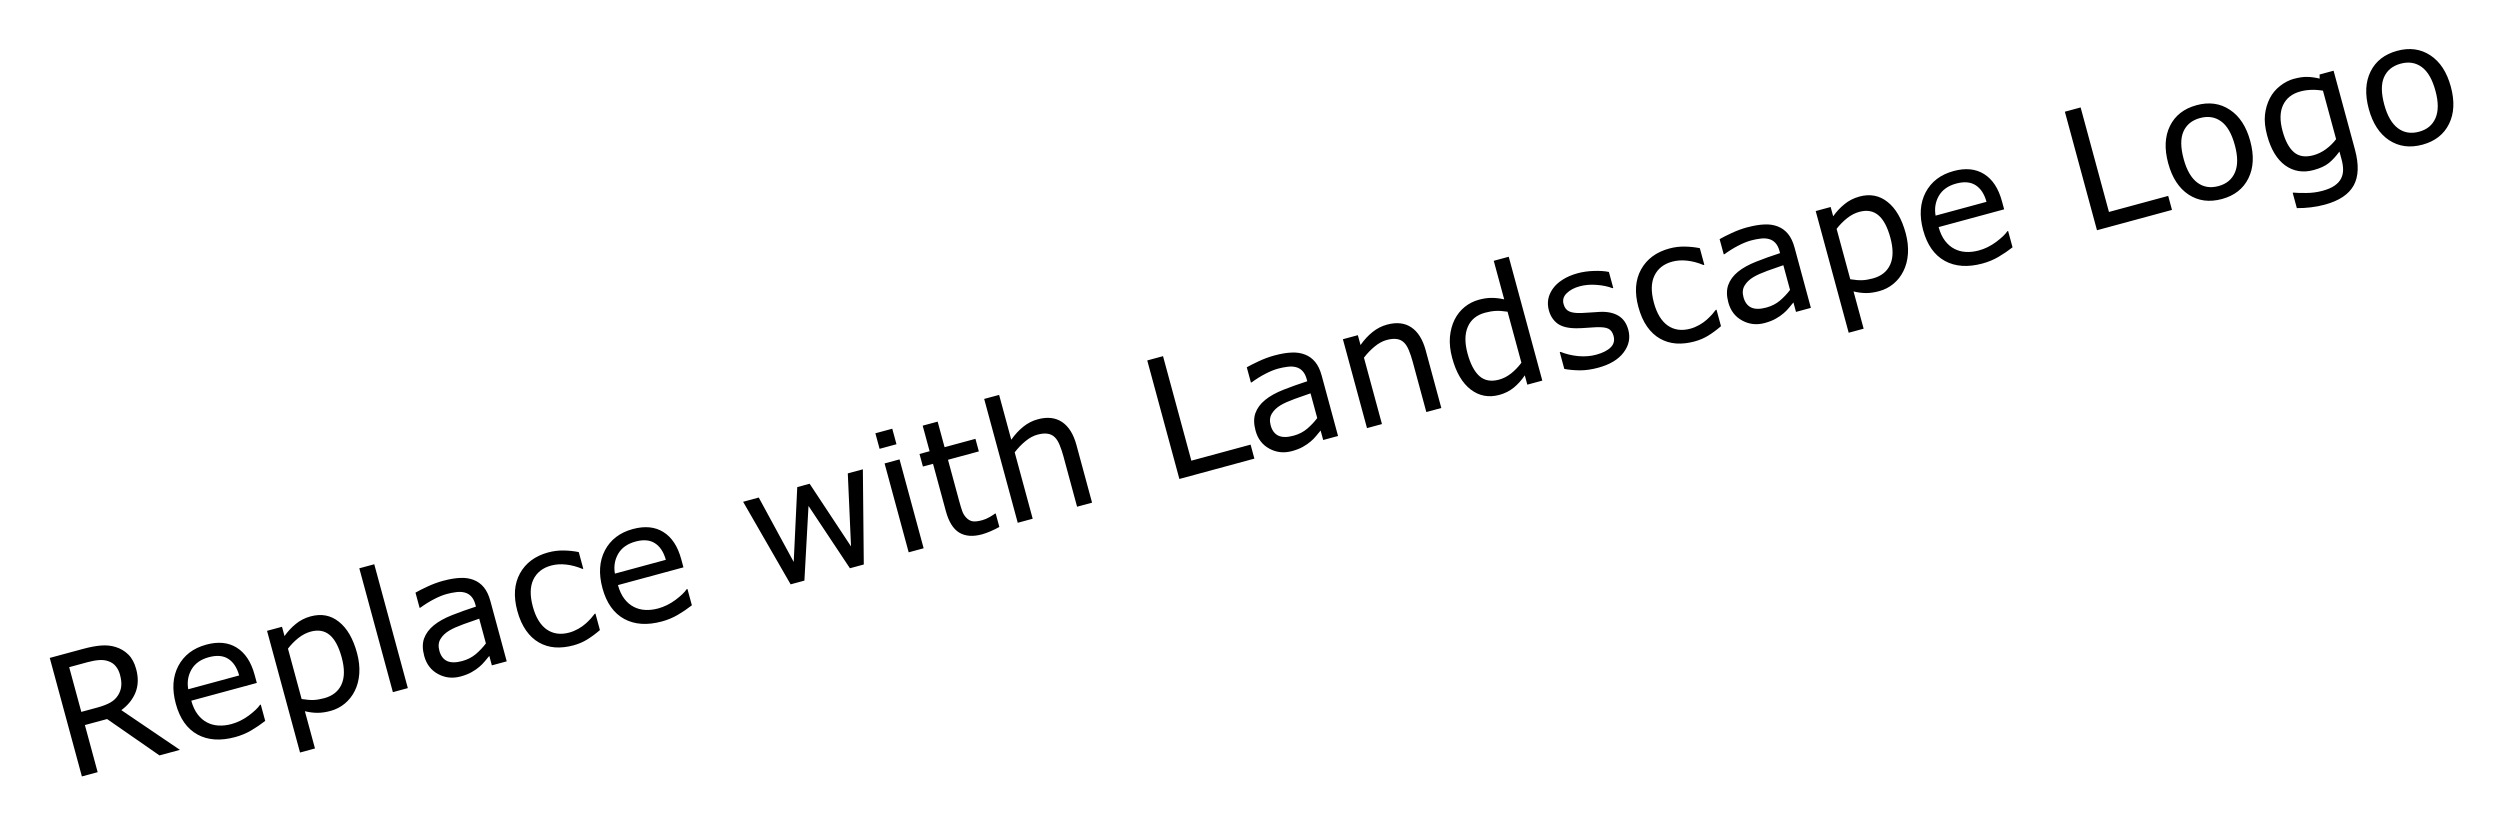
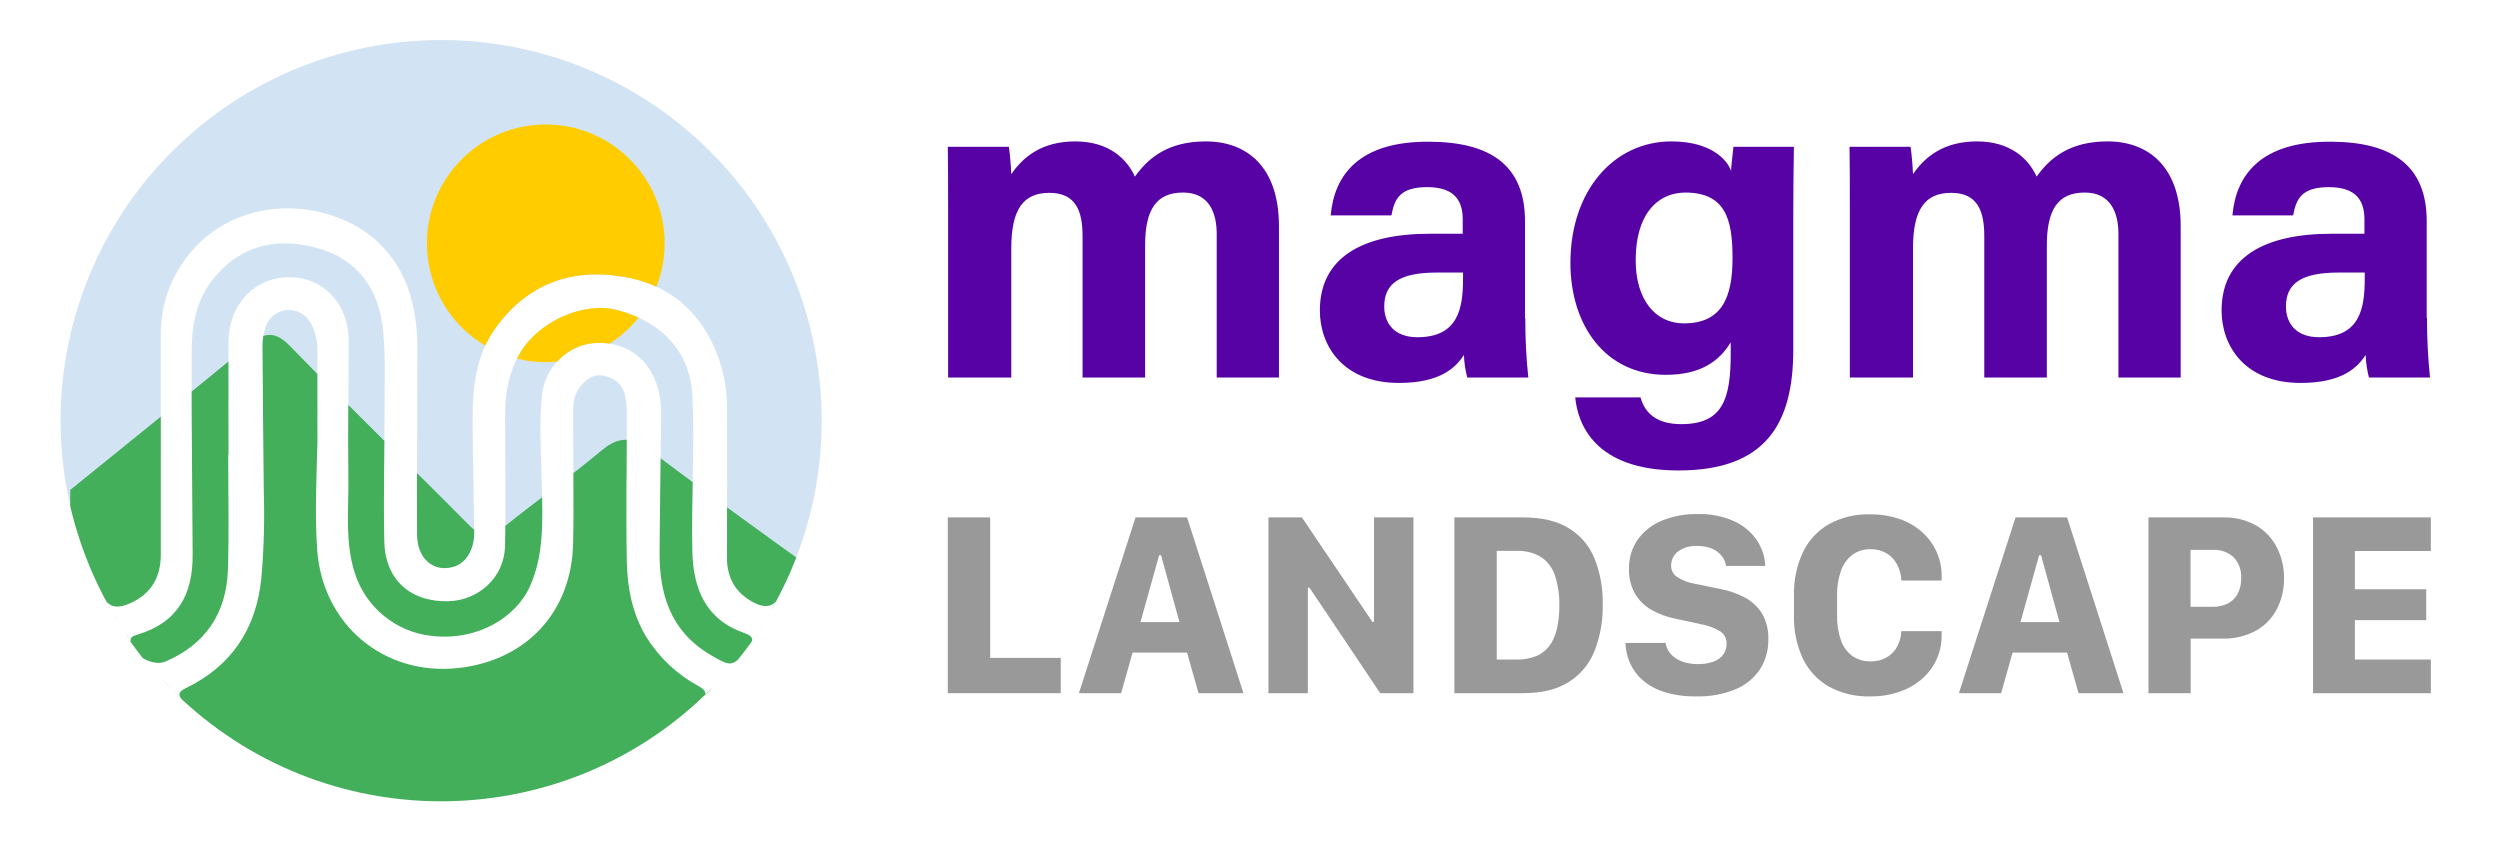
- <svg xmlns="http://www.w3.org/2000/svg" role="img" viewBox="31.11 101.49 156.65 51.52">
-   <path d="M53.624 137.1l2.104 7.761.937-.254-2.104-7.761zm39.154-10.613l2.104 7.761.937-.254-1.128-4.16c.203-.266.427-.498.672-.7.245-.202.495-.339.751-.408.249-.068.462-.087.637-.059.174.024.321.095.442.212.114.105.218.265.309.483.09.215.169.45.238.706l.86 3.173.939-.254-.98-3.616c-.185-.682-.486-1.161-.9-1.438-.414-.277-.921-.333-1.523-.17-.329.089-.631.243-.906.464-.276.221-.527.494-.754.816l-.761-2.809zm31.93-8.655l.655 2.415c-.285-.062-.547-.093-.79-.091-.243-.002-.511.037-.804.117-.323.087-.617.237-.883.452-.263.214-.473.478-.631.792-.159.322-.257.685-.293 1.091-.033.405.015.845.143 1.317.246.908.632 1.566 1.16 1.972.531.406 1.13.517 1.795.337.342-.093.642-.243.899-.452.257-.209.489-.467.695-.773l.158.584.939-.254-2.104-7.761zm-38.747 10.808l.264.973 1.058-.287-.264-.973zm-51.733 14.075l2.013 7.427.988-.268-.8-2.952 1.391-.377 3.283 2.279 1.282-.347-3.672-2.489c.423-.311.719-.684.891-1.116.171-.435.184-.92.039-1.455-.107-.396-.273-.701-.495-.916-.22-.219-.487-.376-.802-.473-.28-.085-.578-.115-.892-.09-.315.021-.697.092-1.146.214zm68.769-18.64l2.013 7.427 4.7-1.274-.238-.878-3.712 1.006-1.775-6.549zm57.497-15.585l2.013 7.427 4.7-1.274-.238-.878-3.712 1.006-1.775-6.549zm-71.569 19.672l.434 1.602-.633.172.214.788.633-.172.803 2.962c.183.675.465 1.126.844 1.352.379.226.853.261 1.421.107.163-.044.342-.109.54-.195.201-.087.384-.176.548-.27l-.229-.845-.049.013c-.065.05-.175.121-.329.213-.155.088-.308.154-.461.196-.263.071-.467.094-.613.069-.143-.029-.27-.1-.379-.213-.119-.121-.206-.261-.264-.42-.058-.163-.127-.392-.206-.685l-.688-2.537 1.934-.524-.214-.788-1.934.524-.434-1.602zm-53.48 15.133l1.161-.315c.266-.072.503-.114.71-.128.206-.017.394.004.563.062.204.066.363.172.481.319.121.142.21.32.268.532.076.279.102.521.079.723-.021.199-.088.388-.2.568-.122.194-.291.35-.508.47-.218.116-.484.216-.797.301l-.997.27zm8.584-1.41c-.811.22-1.393.665-1.747 1.335-.35.67-.402 1.46-.155 2.371.25.921.7 1.562 1.355 1.923.654.358 1.444.412 2.369.161.362-.098.695-.238 1-.417a8.001 8.001 0 0 0 .877-.596l-.277-1.022-.049.013c-.123.19-.358.414-.702.672-.342.253-.703.431-1.082.534-.286.077-.56.108-.821.093-.258-.016-.494-.079-.71-.192-.224-.114-.422-.284-.593-.509-.172-.228-.305-.513-.398-.855l4.106-1.113-.138-.509c-.219-.808-.593-1.375-1.121-1.703-.525-.329-1.163-.391-1.915-.187zm6.545-1.774c-.352.096-.668.256-.941.484-.271.223-.502.474-.695.751l-.158-.582-.937.254 2.067 7.625.937-.254-.633-2.334c.279.067.542.101.792.101.253-.001.524-.041.814-.119.333-.09.628-.242.888-.455.262-.217.47-.479.623-.784.166-.323.263-.689.292-1.097.028-.411-.019-.841-.142-1.293-.244-.901-.623-1.555-1.136-1.959-.51-.408-1.099-.52-1.771-.337zm20.189-5.472c-.811.22-1.395.665-1.748 1.336-.35.67-.402 1.46-.155 2.371.25.921.702 1.561 1.357 1.923.654.358 1.443.412 2.367.162.362-.098.697-.238 1.002-.417a8.001 8.001 0 0 0 .877-.596l-.277-1.022-.051.014c-.123.19-.356.414-.7.671-.342.253-.703.431-1.082.534-.286.078-.56.108-.821.093-.258-.016-.494-.079-.71-.192-.224-.114-.422-.284-.593-.509-.172-.228-.305-.513-.398-.855l4.104-1.112-.138-.509c-.219-.808-.592-1.376-1.12-1.704-.525-.329-1.163-.391-1.915-.187zm47.258-12.809c-.329.089-.632.244-.908.465-.276.221-.526.493-.752.815l-.168-.618-.937.254 1.51 5.57.937-.254-1.128-4.16c.203-.266.427-.498.672-.7.245-.202.495-.339.751-.408.249-.068.462-.087.637-.059.174.024.321.095.442.212.114.105.218.265.309.483.09.215.169.45.238.706l.86 3.173.939-.254-.98-3.616c-.185-.682-.486-1.161-.9-1.438-.414-.277-.921-.333-1.523-.17zm29.592-8.021c-.352.096-.666.256-.939.483-.271.223-.504.474-.697.751l-.158-.582-.937.254 2.067 7.625.937-.254-.633-2.334c.279.067.542.101.792.101.253-.001.526-.041.815-.12.333-.09.628-.242.888-.455.262-.217.469-.478.621-.784.166-.323.263-.689.292-1.097.028-.411-.018-.841-.14-1.294-.244-.901-.623-1.555-1.136-1.959-.51-.408-1.101-.519-1.773-.337zm5.904-1.6c-.811.22-1.393.665-1.747 1.335-.35.67-.402 1.46-.155 2.371.25.921.702 1.561 1.357 1.923.654.358 1.443.412 2.367.162.362-.098.695-.238 1-.417a8.002 8.002 0 0 0 .877-.596l-.277-1.022-.049.013c-.123.19-.358.414-.702.672-.342.253-.701.431-1.08.533-.286.078-.561.108-.823.093-.258-.016-.494-.079-.71-.192-.224-.114-.422-.284-.593-.509-.172-.228-.305-.513-.398-.855l4.106-1.113-.138-.509c-.219-.808-.593-1.375-1.121-1.703-.525-.329-1.163-.391-1.915-.187zm15.228-4.128c-.788.214-1.343.646-1.665 1.301-.32.651-.357 1.431-.111 2.339.246.908.672 1.561 1.276 1.961.608.399 1.305.492 2.093.279.781-.212 1.333-.643 1.656-1.295.323-.652.363-1.431.117-2.339-.246-.908-.674-1.562-1.282-1.961-.609-.403-1.303-.497-2.085-.285zm6.106-1.655c-.306.083-.597.232-.87.448-.274.213-.487.469-.639.764-.164.316-.268.665-.31 1.051-.039.382.008.813.138 1.292.237.875.614 1.499 1.134 1.876.522.372 1.117.468 1.782.288.399-.108.711-.251.938-.43.229-.183.453-.426.675-.729l.138.509c.061.226.091.437.091.633-0.0.196-.04.376-.122.537-.079.168-.213.318-.402.451-.189.133-.443.244-.762.33-.333.09-.677.136-1.034.136-.356.004-.618-.005-.787-.023l-.051.014.26.958c.293.003.585-.013.875-.049.294-.033.59-.091.886-.171.891-.242 1.49-.642 1.8-1.2.309-.558.335-1.309.079-2.253l-1.338-4.937-.877.238.005.256c-.279-.067-.537-.102-.773-.106-.234-.008-.511.031-.834.119zm6.464-1.752c-.788.214-1.345.647-1.667 1.302-.32.651-.357 1.431-.111 2.339.246.908.672 1.561 1.276 1.961.608.399 1.307.492 2.095.278.781-.212 1.333-.643 1.656-1.295.323-.652.361-1.43.115-2.338-.246-.908-.673-1.563-1.28-1.962-.609-.403-1.303-.497-2.085-.285zM58.89 137.878c-.336.091-.669.214-.999.368-.33.154-.578.279-.747.379l.259.954.049-.013c.289-.21.575-.39.861-.535.285-.149.551-.257.797-.323a4.248 4.248 0 0 1 .594-.116c.193-.024.367-.016.521.025.161.042.298.121.409.241.114.119.201.286.259.499l.039.143c-.538.174-1.039.354-1.5.536-.461.182-.841.393-1.139.635-.295.241-.499.517-.611.829-.109.308-.105.674.01 1.096.14.515.427.891.867 1.129.439.238.911.289 1.413.153.273-.074.503-.164.691-.272.189-.105.352-.218.488-.337.117-.096.232-.213.344-.35.115-.142.207-.252.274-.331l.161.594.931-.252-1.024-3.78c-.097-.359-.233-.646-.409-.859-.176-.213-.389-.368-.64-.464-.255-.099-.537-.141-.847-.124-.307.012-.656.071-1.049.177zm52.091-14.12c-.336.091-.669.214-.999.368-.33.154-.58.28-.749.379l.259.954.051-.014c.289-.21.575-.39.861-.535.285-.149.551-.257.797-.323a4.248 4.248 0 0 1 .594-.116c.193-.024.367-.016.521.025.161.042.298.121.409.241.114.119.201.286.259.499l.039.143c-.538.174-1.039.354-1.5.536-.461.182-.841.393-1.139.635-.295.241-.499.517-.611.829-.109.308-.105.674.01 1.096.14.515.427.891.867 1.129.439.238.911.289 1.413.153.273-.074.503-.164.691-.272.189-.105.352-.218.488-.337.117-.096.232-.213.344-.35.115-.142.207-.252.274-.331l.161.594.931-.252-1.024-3.78c-.097-.359-.233-.646-.409-.859-.176-.213-.389-.368-.64-.464-.255-.099-.537-.141-.847-.124-.307.012-.656.071-1.049.177zm18.968-5.141c-.356.096-.667.231-.931.402-.262.167-.463.354-.607.561-.15.212-.247.432-.288.661-.038.228-.026.457.036.686.099.366.286.649.557.847.274.194.672.288 1.196.285.189-.001.394-.01.618-.028.227-.019.412-.03.553-.036.381-.018.649.012.806.091.157.079.266.228.326.448.078.286.018.526-.179.722-.197.196-.502.351-.915.462-.333.09-.698.12-1.095.088-.398-.035-.774-.124-1.131-.266l-.051.014.285 1.052c.264.053.582.083.951.09.372.003.763-.053 1.176-.165.728-.197 1.258-.515 1.589-.955.334-.44.432-.915.294-1.423-.11-.406-.316-.698-.619-.88-.302-.179-.683-.26-1.146-.242-.152.005-.342.018-.569.037a14.787 14.787 0 0 1-.611.036c-.332.012-.585-.022-.756-.101-.175-.078-.293-.231-.355-.46-.07-.259-.004-.485.197-.679.2-.197.472-.343.815-.435.329-.089.681-.118 1.057-.088.375.027.706.095.993.206l.051-.014-.272-1.003c-.258-.055-.57-.076-.934-.063-.362.009-.708.058-1.04.148zm10.658-2.889c-.336.091-.669.214-.999.368-.33.154-.578.279-.747.379l.259.954.049-.013c.289-.21.577-.39.863-.535.285-.149.549-.256.795-.323a4.275 4.275 0 0 1 .596-.117c.193-.024.367-.016.521.025.161.042.296.122.407.242.114.119.201.286.259.499l.039.143c-.538.174-1.037.353-1.498.536-.461.182-.843.394-1.141.635-.295.241-.497.517-.609.829-.109.308-.107.674.008 1.097.14.515.429.891.868 1.129.439.238.91.29 1.412.154.273-.074.503-.164.691-.272.189-.105.352-.218.488-.337.117-.096.232-.213.344-.35.115-.142.207-.252.274-.331l.161.594.933-.253-1.024-3.78c-.097-.359-.235-.645-.411-.858-.176-.213-.389-.368-.64-.464-.255-.099-.537-.141-.847-.124-.307.012-.656.071-1.049.177zm-75.142 20.374c-.821.223-1.413.662-1.774 1.317-.358.654-.414 1.435-.167 2.346.132.489.315.898.547 1.228.232.33.502.582.81.756.304.175.639.277 1.008.306.367.025.753-.018 1.155-.127.316-.086.601-.207.858-.366.26-.16.527-.357.799-.591l-.28-1.033-.049.013c-.054.075-.131.17-.229.283-.099.109-.208.216-.325.323-.135.122-.293.234-.475.337-.183.103-.369.181-.558.232-.545.148-1.019.083-1.419-.194-.398-.281-.687-.758-.869-1.43-.187-.692-.177-1.256.032-1.694.212-.443.585-.737 1.117-.881.289-.078.601-.099.936-.062.338.037.681.129 1.027.274l.049-.013-.283-1.042c-.291-.06-.604-.094-.938-.1-.33-.007-.654.034-.973.12zm70.246-19.041c-.821.223-1.413.662-1.774 1.317-.358.654-.414 1.435-.167 2.346.133.489.313.899.545 1.228.232.33.502.582.81.756.304.174.641.276 1.01.305.367.025.753-.018 1.155-.127.316-.086.601-.207.858-.366.26-.16.527-.357.799-.591l-.28-1.033-.051.014c-.055.075-.129.17-.227.282-.099.109-.208.216-.325.323-.135.122-.294.235-.477.338-.183.103-.369.181-.558.232-.545.148-1.017.082-1.417-.195-.398-.281-.687-.758-.869-1.43-.187-.692-.177-1.256.032-1.694.212-.443.583-.737 1.115-.881.289-.078.601-.099.936-.062.338.037.681.129 1.027.274l.051-.014-.283-1.042c-.291-.06-.604-.094-.938-.1-.33-.007-.654.034-.973.12zm-58.037 15.871l2.977 5.173.863-.234.257-4.68 2.595 3.906.869-.236-.058-5.964-.944.256.202 4.575-2.594-3.927-.775.21-.222 4.69-2.191-4.036zm8.864-2.403l1.51 5.57.937-.254-1.51-5.57zm-42.347 12.142c.499-.135.906-.102 1.222.102.319.203.546.55.683 1.041l-3.191.865c-.079-.45-.011-.863.204-1.239.219-.377.581-.633 1.083-.769zm26.733-7.246c.499-.135.906-.102 1.222.102.319.203.548.549.685 1.041l-3.191.865c-.079-.45-.011-.863.204-1.239.219-.377.579-.632 1.081-.768zm82.756-22.432c.499-.135.906-.102 1.222.102.319.203.546.55.683 1.041l-3.191.865c-.079-.45-.011-.863.204-1.239.219-.377.581-.633 1.083-.769zm15.286-4.107c.502-.136.944-.066 1.322.21.377.273.662.77.858 1.492.191.705.193 1.274.004 1.711-.186.432-.529.716-1.028.851-.505.137-.948.066-1.328-.217-.381-.286-.666-.778-.855-1.476-.196-.722-.202-1.295-.017-1.72.187-.429.535-.714 1.044-.852zm12.57-3.407c.502-.136.942-.065 1.32.211.377.273.664.77.86 1.491.191.705.191 1.275.002 1.711-.186.432-.527.716-1.026.851-.505.137-.948.066-1.328-.217-.381-.286-.666-.778-.855-1.476-.196-.722-.202-1.295-.017-1.72.187-.429.535-.714 1.044-.852zm-6.29 1.743c.213-.058.433-.092.659-.1.229-.012.482.005.762.05l.824 3.039c-.182.238-.396.448-.643.63-.245.177-.504.302-.776.376-.509.138-.916.074-1.223-.189-.307-.263-.546-.707-.715-1.332-.178-.658-.167-1.2.035-1.626.202-.426.562-.709 1.077-.848zm-51.084 13.863c.236-.064.458-.102.67-.113.211-.011.459.005.742.05l.867 3.197c-.186.25-.399.473-.639.667-.241.19-.494.32-.76.392-.499.135-.908.063-1.227-.218-.32-.285-.57-.758-.749-1.42-.182-.672-.176-1.229.018-1.674.193-.445.553-.739 1.079-.881zm-73.583 19.982c.475-.129.873-.057 1.193.213.32.27.569.742.751 1.413.187.692.182 1.254-.015 1.686-.197.432-.556.717-1.078.859-.243.066-.467.104-.671.113-.201.008-.45-.013-.749-.06l-.856-3.158c.198-.257.417-.48.658-.67.241-.19.498-.323.767-.396zm97.039-26.303c.475-.129.873-.057 1.193.213.32.27.569.742.751 1.413.187.692.182 1.254-.015 1.686-.197.432-.556.717-1.078.859-.243.066-.465.104-.67.113-.201.008-.452-.012-.751-.06l-.856-3.158c.198-.257.419-.48.66-.671.241-.19.496-.323.765-.396zm-86.481 25.493l.42 1.55c-.184.243-.395.466-.632.669-.238.2-.522.346-.851.435-.396.107-.713.108-.949 0-.237-.111-.398-.326-.485-.646-.077-.283-.054-.526.069-.731.122-.208.308-.386.557-.535.209-.124.502-.256.879-.394.38-.139.711-.254.992-.348zm52.091-14.12l.42 1.55c-.184.243-.395.466-.632.669-.238.2-.522.346-.851.435-.396.107-.713.108-.949 0-.237-.111-.398-.326-.485-.646-.077-.283-.054-.526.069-.731.122-.208.308-.386.557-.535.209-.124.502-.256.879-.394.38-.139.711-.254.992-.348zm29.626-8.03l.42 1.55c-.184.243-.395.466-.632.669-.238.2-.522.346-.851.435-.396.107-.711.107-.947-0-.237-.111-.4-.326-.487-.645-.077-.283-.054-.526.069-.731.122-.208.308-.386.557-.535.209-.124.502-.256.879-.394.38-.139.711-.254.992-.348z" stroke-width=".265" />
+ <svg xmlns="http://www.w3.org/2000/svg" id="Layer_1" data-name="Layer 1" viewBox="0 0 754.979 255.541">
+   <defs>
+     <style>.cls-1{fill:none;}.cls-2{clip-path:url(#clip-path);}.cls-3{fill:#d2e4f4;}.cls-4{fill:#43af5a;}.cls-5{fill:#fc0;}.cls-6{fill:#999;}.cls-7{fill:#5602a4;}</style>
+     <clipPath id="clip-path">
+       <path class="cls-1" d="M43.28,198.534c1.791,2.262,3.676,4.43,5.561,6.504C46.956,202.964,45.071,200.796,43.28,198.534Zm-3.676-4.902c-.66-.943-1.225-1.791-1.885-2.734A28.053,28.053,0,0,0,39.604,193.632Zm-7.447-11.971c1.414,1.697,3.299,1.885,5.844,1.037,6.787-2.451,10.557-7.541,10.557-15.082V100.692a37.333,37.333,0,0,1,6.315-20.831c10.463-16.118,30.729-20.737,47.884-13.856A34.964,34.964,0,0,1,123.872,89.098a56.012,56.012,0,0,1,2.168,16.213c0,18.663-.189,37.327-.094,56.085,0,7.258,4.902,11.5,10.934,9.803,3.676-.943,6.41-5.184,6.315-10.463-.094-11.5-.471-22.905-.471-34.405,0-9.614,1.037-19.135,6.975-27.335,9.52-13.196,22.717-18.004,38.269-15.459,13.668,2.168,23.282,10.086,28.466,23.094a44.847,44.847,0,0,1,3.111,16.024c.094,15.27,0,30.446,0,45.716,0,6.315,2.639,10.746,8.201,13.668,2.828,1.414,5.09,1.414,6.787-.66-.566,1.037-1.131,2.074-1.791,3.111A114.923,114.923,0,1,0,33.76,184.583,28.95,28.95,0,0,1,32.158,181.661Zm190.782,17.438c-2.262,2.828-4.713,5.561-7.164,8.106C218.226,204.66,220.677,201.927,222.939,199.099Zm4.147-5.467c.283-1.131-.471-1.791-2.262-2.451-11.688-4.053-15.459-13.291-15.741-24.602-.377-15.741.754-31.389,0-47.13-.566-12.725-8.86-22.245-22.717-25.827-9.897-2.639-23.565,3.299-29.221,12.819-3.488,5.844-4.619,12.254-4.619,18.946,0,13.196.283,26.393,0,39.589-.189,9.237-7.918,16.401-17.155,16.59-11.5.283-19.135-6.598-19.323-18.192-.283-13.95.094-27.901.094-41.946,0-7.258.283-14.516-.471-21.68C114.541,87.59,108.131,78.447,96.349,75.053c-11.594-3.393-22.811-1.602-31.294,8.389-5.561,6.41-7.164,14.233-7.164,22.34-.094,20.549.189,41.097.283,61.74.094,12.065-4.619,20.549-16.684,24.131-1.131.377-2.168.566-2.074,2.074v.094c1.225,1.697,2.451,3.299,3.676,4.902,2.168,1.32,4.713,1.885,6.692,1.131,12.254-5.184,18.569-14.61,19.04-27.712.377-11.594.094-23.188.094-34.876h.094c0-11.5-.094-22.905,0-34.405.283-11.311,8.106-19.229,18.569-19.135,10.18.094,17.721,8.106,17.721,19.135,0,13.95-.283,27.995-.094,41.946.094,9.332-1.037,18.758,1.885,28.089a27.501,27.501,0,0,0,23.188,19.135c14.61,1.697,25.733-6.221,29.598-14.61,4.43-9.614,3.959-19.889,3.77-30.069-.189-9.614-.943-19.135.094-28.655a17.827,17.827,0,0,1,12.442-14.516c7.164-1.885,14.987.566,19.04,6.033,3.393,4.43,4.43,9.614,4.43,14.987-.094,13.856-.377,27.618-.471,41.474-.094,12.725,3.299,23.848,15.082,30.917,4.902,2.922,6.41,3.676,8.672,1.508,2.168-2.639,4.147-5.373,6.033-8.201C228.312,191.841,227.652,192.784,227.087,193.632ZM229.349,190.333c.471-.754,1.037-1.508,1.508-2.356C230.292,188.825,229.82,189.579,229.349,190.333Zm-16.495,19.7c.471-.943-.094-1.791-1.885-2.828a42.307,42.307,0,0,1-15.647-14.61c-4.336-7.069-5.844-14.893-6.033-22.905-.283-14.893,0-29.786,0-44.773a21.861,21.861,0,0,0-.566-5.561c-.754-3.488-3.393-5.373-6.598-5.938s-5.561,1.414-7.352,3.959c-1.602,2.356-1.697,4.996-1.697,7.635,0,13.008.283,26.016,0,39.118-.471,20.737-14.139,35.347-34.688,37.61-22.528,2.451-41.003-13.196-42.605-35.724-.754-11.028-.189-21.963.094-32.897,0-9.143-.094-18.192,0-27.335a17.181,17.181,0,0,0-1.979-8.106,7.45,7.45,0,0,0-13.668.943,18.374,18.374,0,0,0-.943,6.033c.094,14.61.189,29.221.377,43.831a222.809,222.809,0,0,1-.754,26.298c-1.602,15.27-9.049,26.393-22.905,33.085-2.357,1.131-2.074,2.168-1.131,3.299A114.938,114.938,0,0,0,215.21,207.582,19.181,19.181,0,0,1,212.854,210.033Zm19.983-25.356c-.566.943-1.131,1.885-1.697,2.734C231.8,186.468,232.271,185.62,232.837,184.677Zm-177.868,26.487c-2.074-1.885-4.053-3.959-6.033-6.033C50.821,207.205,52.895,209.185,54.968,211.164ZM35.457,187.411c-.471-.754-.848-1.508-1.32-2.168C34.514,185.903,34.985,186.657,35.457,187.411Zm1.885,2.922c-.471-.754-.943-1.414-1.414-2.168C36.399,188.919,36.871,189.579,37.342,190.333Z" />
+     </clipPath>
+   </defs>
+   <g class="cls-2">
+     <path class="cls-3" d="M20.386,82.029l-34.156,110.52c18.082-14.607,70.299-62.194,88.269-76.966,4.798-3.909,7.996-3.909,12.439.711,17.592,18.125,35.894,35.717,53.664,53.664,3.732,3.909,6.752,3.909,10.839.711,9.773-7.819,19.902-15.104,29.497-23.1,5.153-4.265,9.062-4.087,14.216-.178,16.901,12.677,48.488,51.434,65.712,63.774L246.347,1.386H20.296V49.783H-26.833V82.031h47.219Z" />
+     <path class="cls-4" d="M210.581,223.409l36.59-7.801v-42.455c-17.224-12.339-34.292-24.691-51.192-37.368-5.153-3.909-9.062-4.087-14.216.178-9.596,7.996-19.724,15.282-29.497,23.1-4.087,3.199-7.108,3.199-10.839-.711-17.77-17.947-36.072-35.539-53.664-53.664-4.442-4.62-7.641-4.62-12.439-.711C57.352,118.75,39.292,133.351,21.21,147.958V215.61l123.47,45.837,21.68-1.508h32.19l5.584-33.092Z" />
+     <path class="cls-5" d="M165.174,109.375a35.896,35.896,0,1,0-36.25-35.894A35.896,35.896,0,0,0,165.174,109.375Z" />
+   </g>
+   <path class="cls-6" d="M320.334,209.333h-34.104V156.252H299.024v42.426h21.31Z" />
+   <path class="cls-6" d="M325.818,209.333l17.11-53.081h15.555l17.033,53.081H361.944l-3.461-12.25H342.034l-3.461,12.25ZM350.045,167.685l-5.639,20.182h11.782L350.628,167.685Z" />
+   <path class="cls-6" d="M383.059,209.333V156.252h10.111L414.441,187.789h.505V156.252h11.9v53.081h-10.033l-21.349-31.848h-.505v31.848Z" />
+   <path class="cls-6" d="M460.017,156.252q8.283,0,13.591,3.169a19.072,19.072,0,0,1,7.855,9.06,35.398,35.398,0,0,1,2.547,14.097,36.022,36.022,0,0,1-2.586,14.272,19.514,19.514,0,0,1-7.894,9.255q-5.308,3.227-13.513,3.227H439.212V156.252Zm-8.011,42.931h5.989a15.258,15.258,0,0,0,5.833-1.01,9.542,9.542,0,0,0,4.005-3.033,13.589,13.589,0,0,0,2.314-5.094,30.073,30.073,0,0,0,.758-7.155,27.003,27.003,0,0,0-1.341-9.138,10.676,10.676,0,0,0-4.2-5.541,13.36,13.36,0,0,0-7.369-1.848h-5.989Z" />
+   <path class="cls-6" d="M503.026,194.166a5.993,5.993,0,0,0,.875,2.45,6.968,6.968,0,0,0,1.964,2.041,10.042,10.042,0,0,0,2.956,1.38,13.738,13.738,0,0,0,3.889.505,12.951,12.951,0,0,0,4.919-.797,6.169,6.169,0,0,0,2.858-2.177,5.461,5.461,0,0,0,.933-3.131,4.304,4.304,0,0,0-1.983-3.811,17.205,17.205,0,0,0-5.872-2.139l-7.505-1.633a23.748,23.748,0,0,1-7.408-2.723,13.514,13.514,0,0,1-4.939-4.919,14.619,14.619,0,0,1-1.769-7.446,14.87,14.87,0,0,1,2.625-8.808,16.802,16.802,0,0,1,7.272-5.716,27.081,27.081,0,0,1,10.791-2.003,25.25,25.25,0,0,1,11.141,2.197,16.607,16.607,0,0,1,6.825,5.775,14.91,14.91,0,0,1,2.488,7.699H521.265a6.37,6.37,0,0,0-1.265-2.956,7.44,7.44,0,0,0-2.878-2.217,10.755,10.755,0,0,0-4.53-.856,9.018,9.018,0,0,0-5.892,1.692,5.303,5.303,0,0,0-2.041,4.258,4.047,4.047,0,0,0,1.886,3.461,13.765,13.765,0,0,0,5.231,1.983l7.699,1.595a25.888,25.888,0,0,1,7.369,2.528,13.69,13.69,0,0,1,5.23,4.822,14.614,14.614,0,0,1,1.945,7.933,16.133,16.133,0,0,1-2.489,8.924,16.433,16.433,0,0,1-7.331,6.047,29.233,29.233,0,0,1-11.997,2.178,30.787,30.787,0,0,1-9.605-1.323,18.348,18.348,0,0,1-6.572-3.616,14.742,14.742,0,0,1-3.811-5.192,16.69,16.69,0,0,1-1.361-6.008Z" />
+   <path class="cls-6" d="M554.786,185.845a21.363,21.363,0,0,0,1.186,7.583,9.81,9.81,0,0,0,3.461,4.706,9.277,9.277,0,0,0,5.464,1.594,9.464,9.464,0,0,0,4.841-1.186,8.295,8.295,0,0,0,3.17-3.247,11.03,11.03,0,0,0,1.283-4.706h12.172v1.517a17.119,17.119,0,0,1-2.936,9.547,18.769,18.769,0,0,1-7.642,6.377,25.401,25.401,0,0,1-10.966,2.275,24.648,24.648,0,0,1-12.58-2.995,19.33,19.33,0,0,1-7.816-8.477,29.524,29.524,0,0,1-2.664-13.028v-5.911a29.566,29.566,0,0,1,2.684-13.085,19.436,19.436,0,0,1,7.836-8.497,24.566,24.566,0,0,1,12.541-2.995,26.672,26.672,0,0,1,8.516,1.303,20.231,20.231,0,0,1,6.766,3.753,17.612,17.612,0,0,1,6.262,13.455v1.478h-12.172a11.565,11.565,0,0,0-1.303-4.861,8.62,8.62,0,0,0-3.17-3.364,9.139,9.139,0,0,0-4.822-1.225,8.959,8.959,0,0,0-5.445,1.653,10.351,10.351,0,0,0-3.461,4.763,21.189,21.189,0,0,0-1.205,7.622Z" />
+   <path class="cls-6" d="M591.573,209.333l17.11-53.081h15.555l17.033,53.081h-13.572l-3.461-12.25h-16.449l-3.461,12.25ZM615.799,167.685l-5.639,20.182H621.943L616.382,167.685Z" />
+   <path class="cls-6" d="M681.46,158.76a16.293,16.293,0,0,1,6.203,6.689,20.195,20.195,0,0,1,2.1,9.197,19.894,19.894,0,0,1-2.119,9.197,15.879,15.879,0,0,1-6.28,6.572,20.151,20.151,0,0,1-10.306,2.43h-9.489v16.488H648.814V156.252h22.399A19.326,19.326,0,0,1,681.46,158.76Zm-6.941,9.508a8.63,8.63,0,0,0-6.261-2.217h-6.728v17.188h6.728a9.698,9.698,0,0,0,4.57-1.011,6.941,6.941,0,0,0,2.955-2.936,9.721,9.721,0,0,0,1.031-4.647A8.462,8.462,0,0,0,674.518,168.268Z" />
+   <path class="cls-6" d="M734.094,209.333H698.513V156.252h35.582V166.401H711.152v11.55h21.543v9.333h-21.543v11.899h22.943Z" />
+   <path class="cls-7" d="M286.321,62.325c0-5.995,0-11.99-.091-17.985h18.439c.272,1.726.636,5.632.727,8.266,3.542-5.177,9.174-9.901,19.347-9.901,9.991,0,15.532,5.177,17.985,10.627,4.087-5.722,10.082-10.627,21.436-10.627,12.171,0,22.072,7.448,22.072,25.614v45.688h-18.802V70.591c0-6.267-2.271-12.444-10.173-12.444-8.175,0-11.445,5.268-11.445,15.986v39.875H326.922V71.318c0-7.266-1.817-13.08-9.991-13.08-7.811,0-11.536,4.814-11.536,16.804v38.966H286.321V62.325Z" />
+   <path class="cls-7" d="M460.626,96.024a168.389,168.389,0,0,0,.908,17.985H443.095a31.536,31.536,0,0,1-.999-6.812c-2.543,3.906-7.266,8.447-19.619,8.447-16.804,0-23.889-11.081-23.889-21.89,0-15.895,12.716-23.162,33.153-23.162h9.991v-4.269c0-4.996-1.817-9.81-10.718-9.81-8.175,0-9.901,3.452-10.809,8.538H401.858c1.09-12.353,8.72-22.435,29.883-22.254,18.711.091,28.793,7.448,28.793,23.979V96.024Zm-18.802-13.715h-7.902c-11.626,0-15.895,3.542-15.895,10.264,0,5.087,3.088,9.265,9.991,9.265,12.262,0,13.806-8.538,13.806-17.712Z" />
+   <path class="cls-7" d="M541.556,105.561c0,22.344-8.266,36.514-34.697,36.514-25.433,0-30.428-14.26-31.155-22.072h19.71c1.362,4.814,4.905,8.084,12.353,8.084,12.535,0,14.896-7.63,14.896-21.345v-3.361c-3.633,5.995-9.446,9.81-19.619,9.81-18.348,0-28.793-15.078-28.793-33.789,0-21.799,13.08-36.696,30.519-36.696,11.99,0,16.895,5.632,17.985,8.901.091-1.907.636-6.086.727-7.266h18.257c-.091,6.177-.182,13.261-.182,19.983v41.237ZM493.96,78.584c0,11.99,5.995,19.075,14.533,19.075,11.626,0,14.715-7.993,14.715-19.71S521.119,58.147,508.857,58.147C500.5,58.238,493.96,64.687,493.96,78.584Z" />
+   <path class="cls-7" d="M558.632,62.325c0-5.995,0-11.99-.091-17.985h18.439c.272,1.726.636,5.632.727,8.266,3.542-5.177,9.174-9.901,19.347-9.901,9.991,0,15.532,5.177,17.985,10.627,4.087-5.722,10.082-10.627,21.436-10.627,12.171,0,22.072,7.448,22.072,25.614v45.688H639.744V70.591c0-6.267-2.271-12.444-10.173-12.444-8.175,0-11.445,5.268-11.445,15.986v39.875H599.234V71.318c0-7.266-1.817-13.08-9.991-13.08-7.811,0-11.536,4.814-11.536,16.804v38.966h-19.075Z" />
+   <path class="cls-7" d="M732.937,96.024a168.381,168.381,0,0,0,.908,17.985H715.406a31.536,31.536,0,0,1-.999-6.812c-2.543,3.906-7.266,8.447-19.619,8.447-16.804,0-23.889-11.081-23.889-21.89,0-15.895,12.716-23.162,33.153-23.162h9.991v-4.269c0-4.996-1.817-9.81-10.718-9.81-8.175,0-9.901,3.452-10.809,8.538H674.169c1.09-12.353,8.72-22.435,29.883-22.254,18.711.091,28.793,7.448,28.793,23.979V96.024Zm-18.802-13.715h-7.902c-11.626,0-15.895,3.542-15.895,10.264,0,5.087,3.088,9.265,9.991,9.265,12.262,0,13.806-8.538,13.806-17.712Z" />
</svg>
